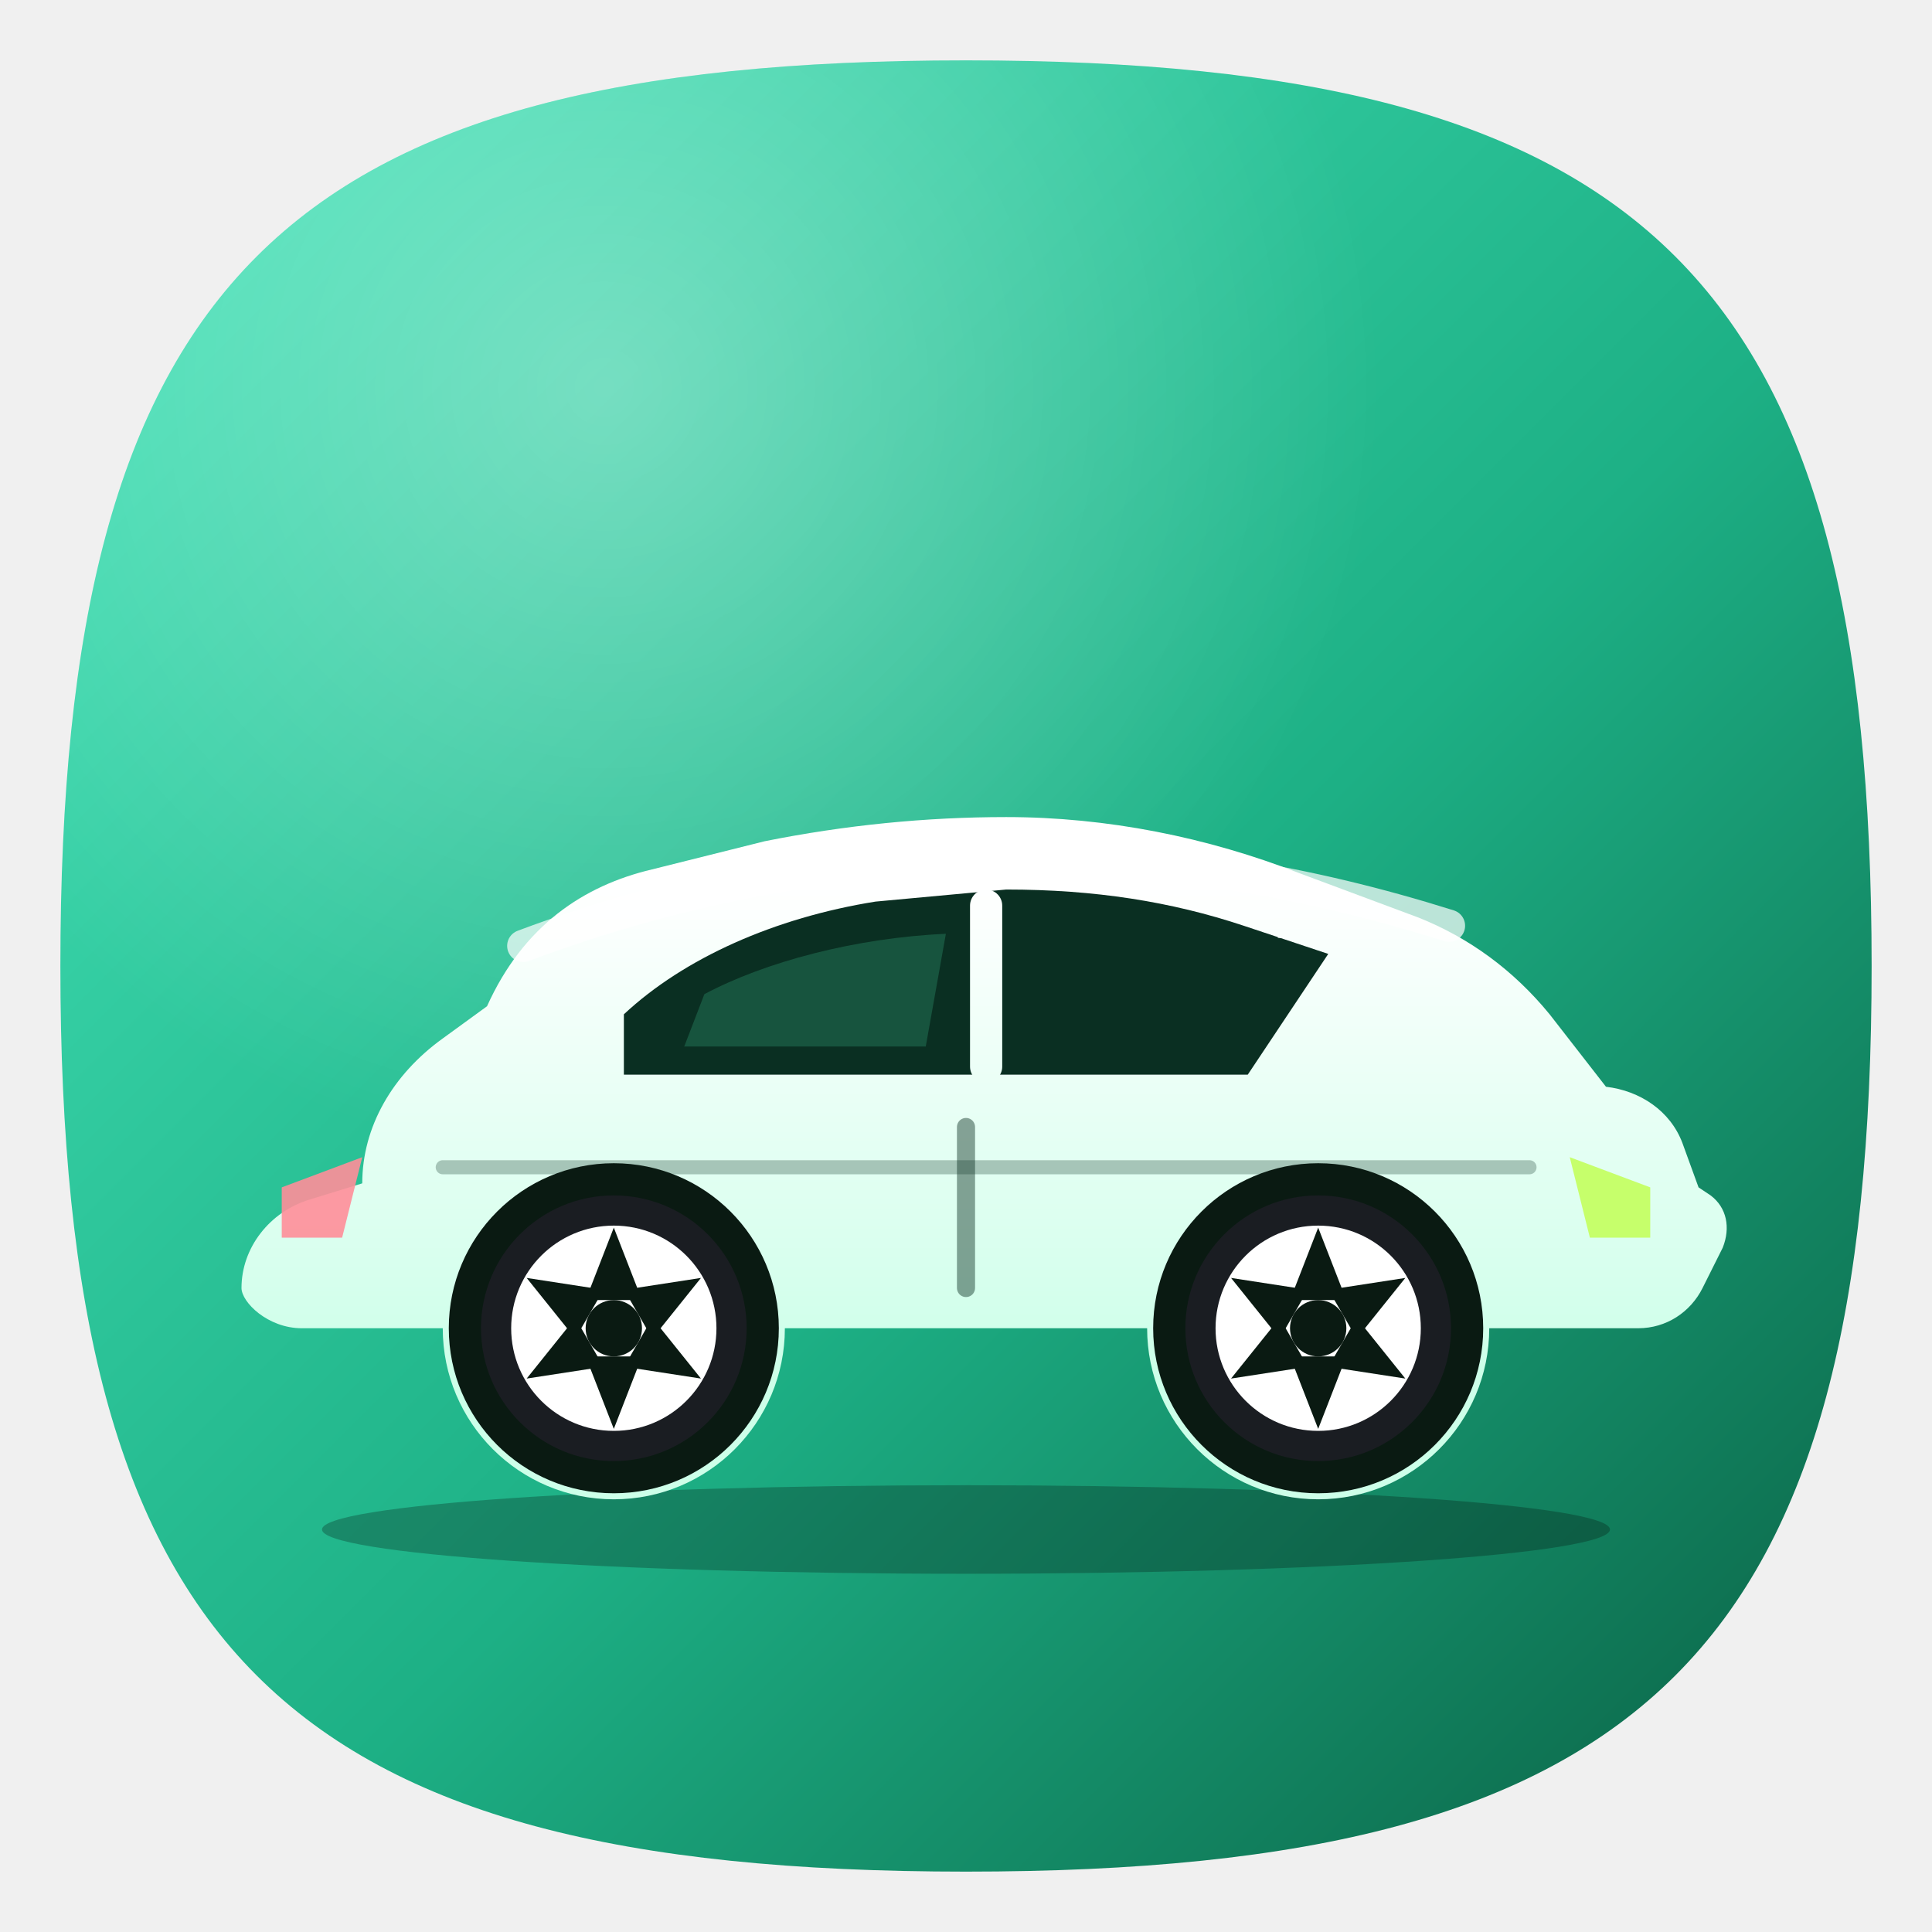
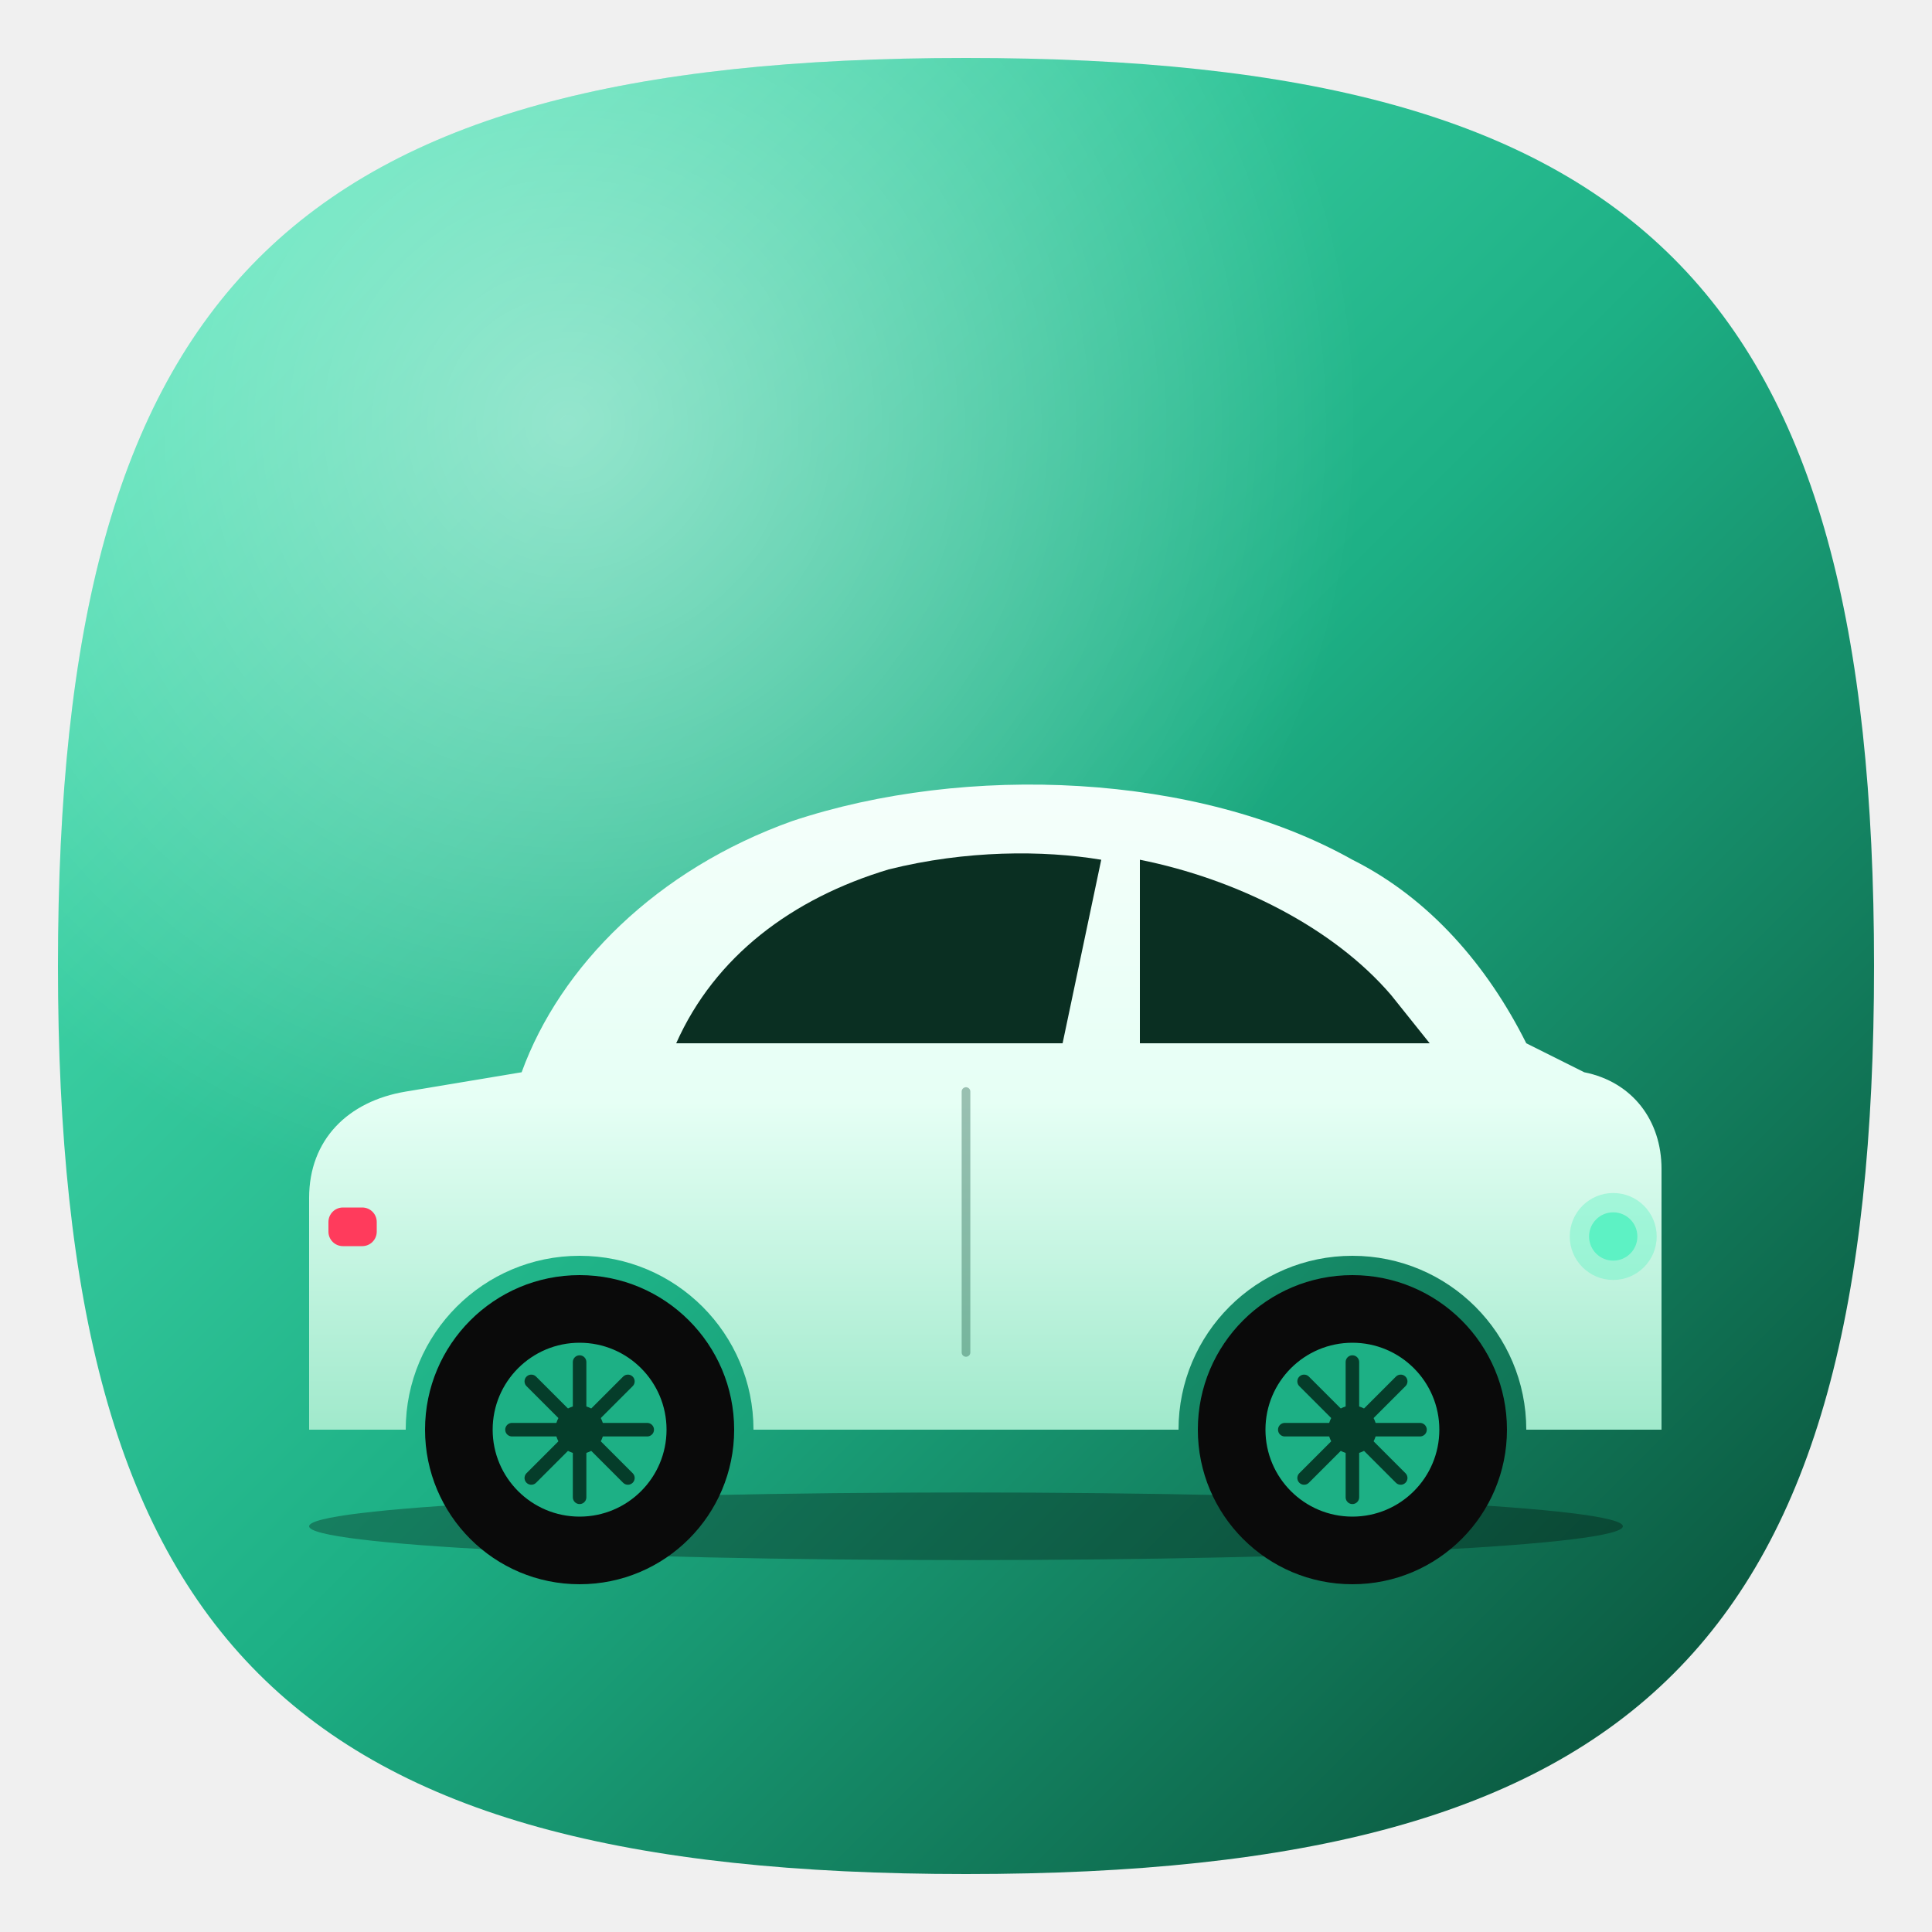
- <svg xmlns="http://www.w3.org/2000/svg" width="96" height="96" viewBox="0 0 96 96" fill="none">
+ <svg xmlns="http://www.w3.org/2000/svg" width="200" height="200" viewBox="0 0 200 200" fill="none">
  <defs>
-     <linearGradient id="bg" x1="0" y1="0" x2="96" y2="96" gradientUnits="userSpaceOnUse">
-       <stop offset="0%" stop-color="#4aeabf" />
-       <stop offset="55%" stop-color="#1db085" />
-       <stop offset="100%" stop-color="#08583d" />
+     <linearGradient id="bgGrad" x1="0" y1="0" x2="200" y2="200" gradientUnits="userSpaceOnUse">
+       <stop offset="0%" stop-color="#5DF2C4" />
+       <stop offset="50%" stop-color="#1DB085" />
+       <stop offset="100%" stop-color="#053D2A" />
    </linearGradient>
-     <radialGradient id="bgGlow" cx="30%" cy="18%" r="78%">
-       <stop offset="0%" stop-color="#ffffff" stop-opacity="0.32" />
+     <radialGradient id="bgGlow" cx="28%" cy="20%" r="80%">
+       <stop offset="0%" stop-color="#ffffff" stop-opacity="0.45" />
      <stop offset="55%" stop-color="#ffffff" stop-opacity="0" />
    </radialGradient>
-     <linearGradient id="bodyGrad" x1="48" y1="44" x2="48" y2="68" gradientUnits="userSpaceOnUse">
+     <linearGradient id="carGrad" x1="100" y1="60" x2="100" y2="150" gradientUnits="userSpaceOnUse">
      <stop offset="0%" stop-color="#ffffff" />
-       <stop offset="100%" stop-color="#cdffe9" />
+       <stop offset="60%" stop-color="#E6FFF5" />
+       <stop offset="100%" stop-color="#9CE8C9" />
    </linearGradient>
  </defs>
-   <path d="M48 3C14 3 3 14 3 48s11 45 45 45 45-11 45-45S82 3 48 3Z" fill="url(#bg)" />
-   <path d="M48 3C14 3 3 14 3 48s11 45 45 45 45-11 45-45S82 3 48 3Z" fill="url(#bgGlow)" />
-   <ellipse cx="48" cy="76" rx="32" ry="2.2" fill="#000" opacity="0.25" />
-   <path d="M12 64            C12 62 13.4 60.2 15.4 59.6            L18 58.8            C18 56 19.5 53.4 22 51.6            L24.2 50            C26 46 29 44 32.4 43.2            L38 41.8            C42 41 46 40.6 50 40.6            C55 40.6 60 41.6 64.6 43.4            L70.5 45.6            C73 46.6 75.2 48.2 77 50.4            L79.8 54            C81.5 54.2 83 55.2 83.6 56.8            L84.4 59            L85 59.4            C85.8 60 86 61 85.6 62            L84.6 64            C84 65.2 82.8 66 81.4 66            L74 66            A8.5 8.5 0 0 1 57 66            L39 66            A8.5 8.5 0 0 1 22 66            L15 66            C13.3 66 12 64.7 12 64 Z" fill="url(#bodyGrad)" />
-   <path d="M31 50.4            C34 47.6 38.5 45.6 43.5 44.8            L50 44.2            C54.4 44.2 58.2 44.8 61.8 46            L66 47.4            L62 53.4            L31 53.4 Z" fill="#0a2f22" />
-   <path d="M35 49.4            C38 47.8 42.5 46.6 47 46.4            L46 52            L34 52 Z" fill="#1a5b43" opacity="0.85" />
-   <path d="M49 45 L49 53" stroke="url(#bodyGrad)" stroke-width="1.6" stroke-linecap="round" />
-   <path d="M63 44.4            C65.2 43.6 67 44.2 67 45.4            C67 46.4 65.6 46.8 63.5 46.6 Z" fill="url(#bodyGrad)" />
-   <path d="M48 56 L48 64" stroke="#0a2f22" stroke-width="0.9" stroke-linecap="round" opacity="0.45" />
-   <path d="M22 58 L76 58" stroke="#0a2f22" stroke-width="0.7" stroke-linecap="round" opacity="0.28" />
-   <path d="M78 57.5 L82 59 L82 61.5 L79 61.5 Z" fill="#c6ff6b" />
-   <path d="M18 57.5 L14 59 L14 61.5 L17 61.5 Z" fill="#ff8e99" opacity="0.9" />
-   <g transform="translate(30.5 66)">
-     <circle r="8.2" fill="#0a1a12" />
-     <circle r="6.6" fill="#1a1d22" />
-     <circle r="5.1" fill="#ffffff" />
-     <g fill="#0a1a12">
-       <path d="M0 -5 L1.4 -1.4 L-1.4 -1.4 Z" />
-       <g transform="rotate(60)">
-         <path d="M0 -5 L1.4 -1.4 L-1.4 -1.4 Z" />
-       </g>
-       <g transform="rotate(120)">
-         <path d="M0 -5 L1.4 -1.4 L-1.4 -1.4 Z" />
-       </g>
-       <g transform="rotate(180)">
-         <path d="M0 -5 L1.4 -1.4 L-1.4 -1.4 Z" />
-       </g>
-       <g transform="rotate(240)">
-         <path d="M0 -5 L1.4 -1.4 L-1.4 -1.4 Z" />
-       </g>
-       <g transform="rotate(300)">
-         <path d="M0 -5 L1.4 -1.4 L-1.4 -1.4 Z" />
-       </g>
+   <path d="M100 6C30 6 6 30 6 100s24 94 94 94 94-24 94-94S170 6 100 6Z" fill="url(#bgGrad)" />
+   <path d="M100 6C30 6 6 30 6 100s24 94 94 94 94-24 94-94S170 6 100 6Z" fill="url(#bgGlow)" />
+   <ellipse cx="100" cy="158" rx="68" ry="3.5" fill="#000" opacity="0.3" />
+   <path fill="url(#carGrad)" d="     M 32 148     L 32 124     C 32 118 36 114 42 113     L 54 111     C 58 100 68 90 82 85     C 100 79 124 80 140 89     C 148 93 154 100 158 108     L 164 111     C 169 112 172 116 172 121     L 172 148     L 158 148     A 18 18 0 0 0 122 148     L 78 148     A 18 18 0 0 0 42 148     Z   " />
+   <path fill="#0A2F22" d="     M 70 108     C 74 99 82 93 92 90     C 100 88 108 88 114 89     L 110 108 Z   " />
+   <path fill="#0A2F22" d="     M 118 89     C 128 91 138 96 144 103     L 148 108     L 118 108 Z   " />
+   <g>
+     <circle cx="60" cy="148" r="16" fill="#0a0a0a" />
+     <circle cx="60" cy="148" r="9" fill="#1DB085" />
+     <circle cx="60" cy="148" r="2.5" fill="#053D2A" />
+     <g stroke="#053D2A" stroke-width="1.4" stroke-linecap="round">
+       <line x1="60" y1="141" x2="60" y2="155" />
+       <line x1="53" y1="148" x2="67" y2="148" />
+       <line x1="55" y1="143" x2="65" y2="153" />
+       <line x1="65" y1="143" x2="55" y2="153" />
    </g>
-     <circle r="1.4" fill="#0a1a12" />
+     <circle cx="140" cy="148" r="16" fill="#0a0a0a" />
+     <circle cx="140" cy="148" r="9" fill="#1DB085" />
+     <circle cx="140" cy="148" r="2.5" fill="#053D2A" />
+     <g stroke="#053D2A" stroke-width="1.4" stroke-linecap="round">
+       <line x1="140" y1="141" x2="140" y2="155" />
+       <line x1="133" y1="148" x2="147" y2="148" />
+       <line x1="135" y1="143" x2="145" y2="153" />
+       <line x1="145" y1="143" x2="135" y2="153" />
+     </g>
  </g>
-   <g transform="translate(65.5 66)">
-     <circle r="8.2" fill="#0a1a12" />
-     <circle r="6.6" fill="#1a1d22" />
-     <circle r="5.1" fill="#ffffff" />
-     <g fill="#0a1a12">
-       <path d="M0 -5 L1.4 -1.4 L-1.4 -1.4 Z" />
-       <g transform="rotate(60)">
-         <path d="M0 -5 L1.4 -1.4 L-1.4 -1.4 Z" />
-       </g>
-       <g transform="rotate(120)">
-         <path d="M0 -5 L1.4 -1.4 L-1.4 -1.4 Z" />
-       </g>
-       <g transform="rotate(180)">
-         <path d="M0 -5 L1.4 -1.4 L-1.4 -1.4 Z" />
-       </g>
-       <g transform="rotate(240)">
-         <path d="M0 -5 L1.4 -1.4 L-1.4 -1.4 Z" />
-       </g>
-       <g transform="rotate(300)">
-         <path d="M0 -5 L1.4 -1.4 L-1.4 -1.4 Z" />
-       </g>
-     </g>
-     <circle r="1.4" fill="#0a1a12" />
-   </g>
-   <path d="M26 47            C34 44 42 42.6 50 42.6            C58 42.6 65 43.8 72 46" stroke="#ffffff" stroke-width="1.6" stroke-linecap="round" opacity="0.7" fill="none" />
+   <path d="M100 113 L100 140" stroke="#0A4A35" stroke-width="0.9" opacity="0.35" stroke-linecap="round" />
+   <circle cx="167" cy="128" r="2.5" fill="#5DF2C4" />
+   <circle cx="167" cy="128" r="4.5" fill="#5DF2C4" opacity="0.4" />
+   <rect x="34" y="125" width="5" height="4" rx="1.5" fill="#FF3B5C" />
</svg>
